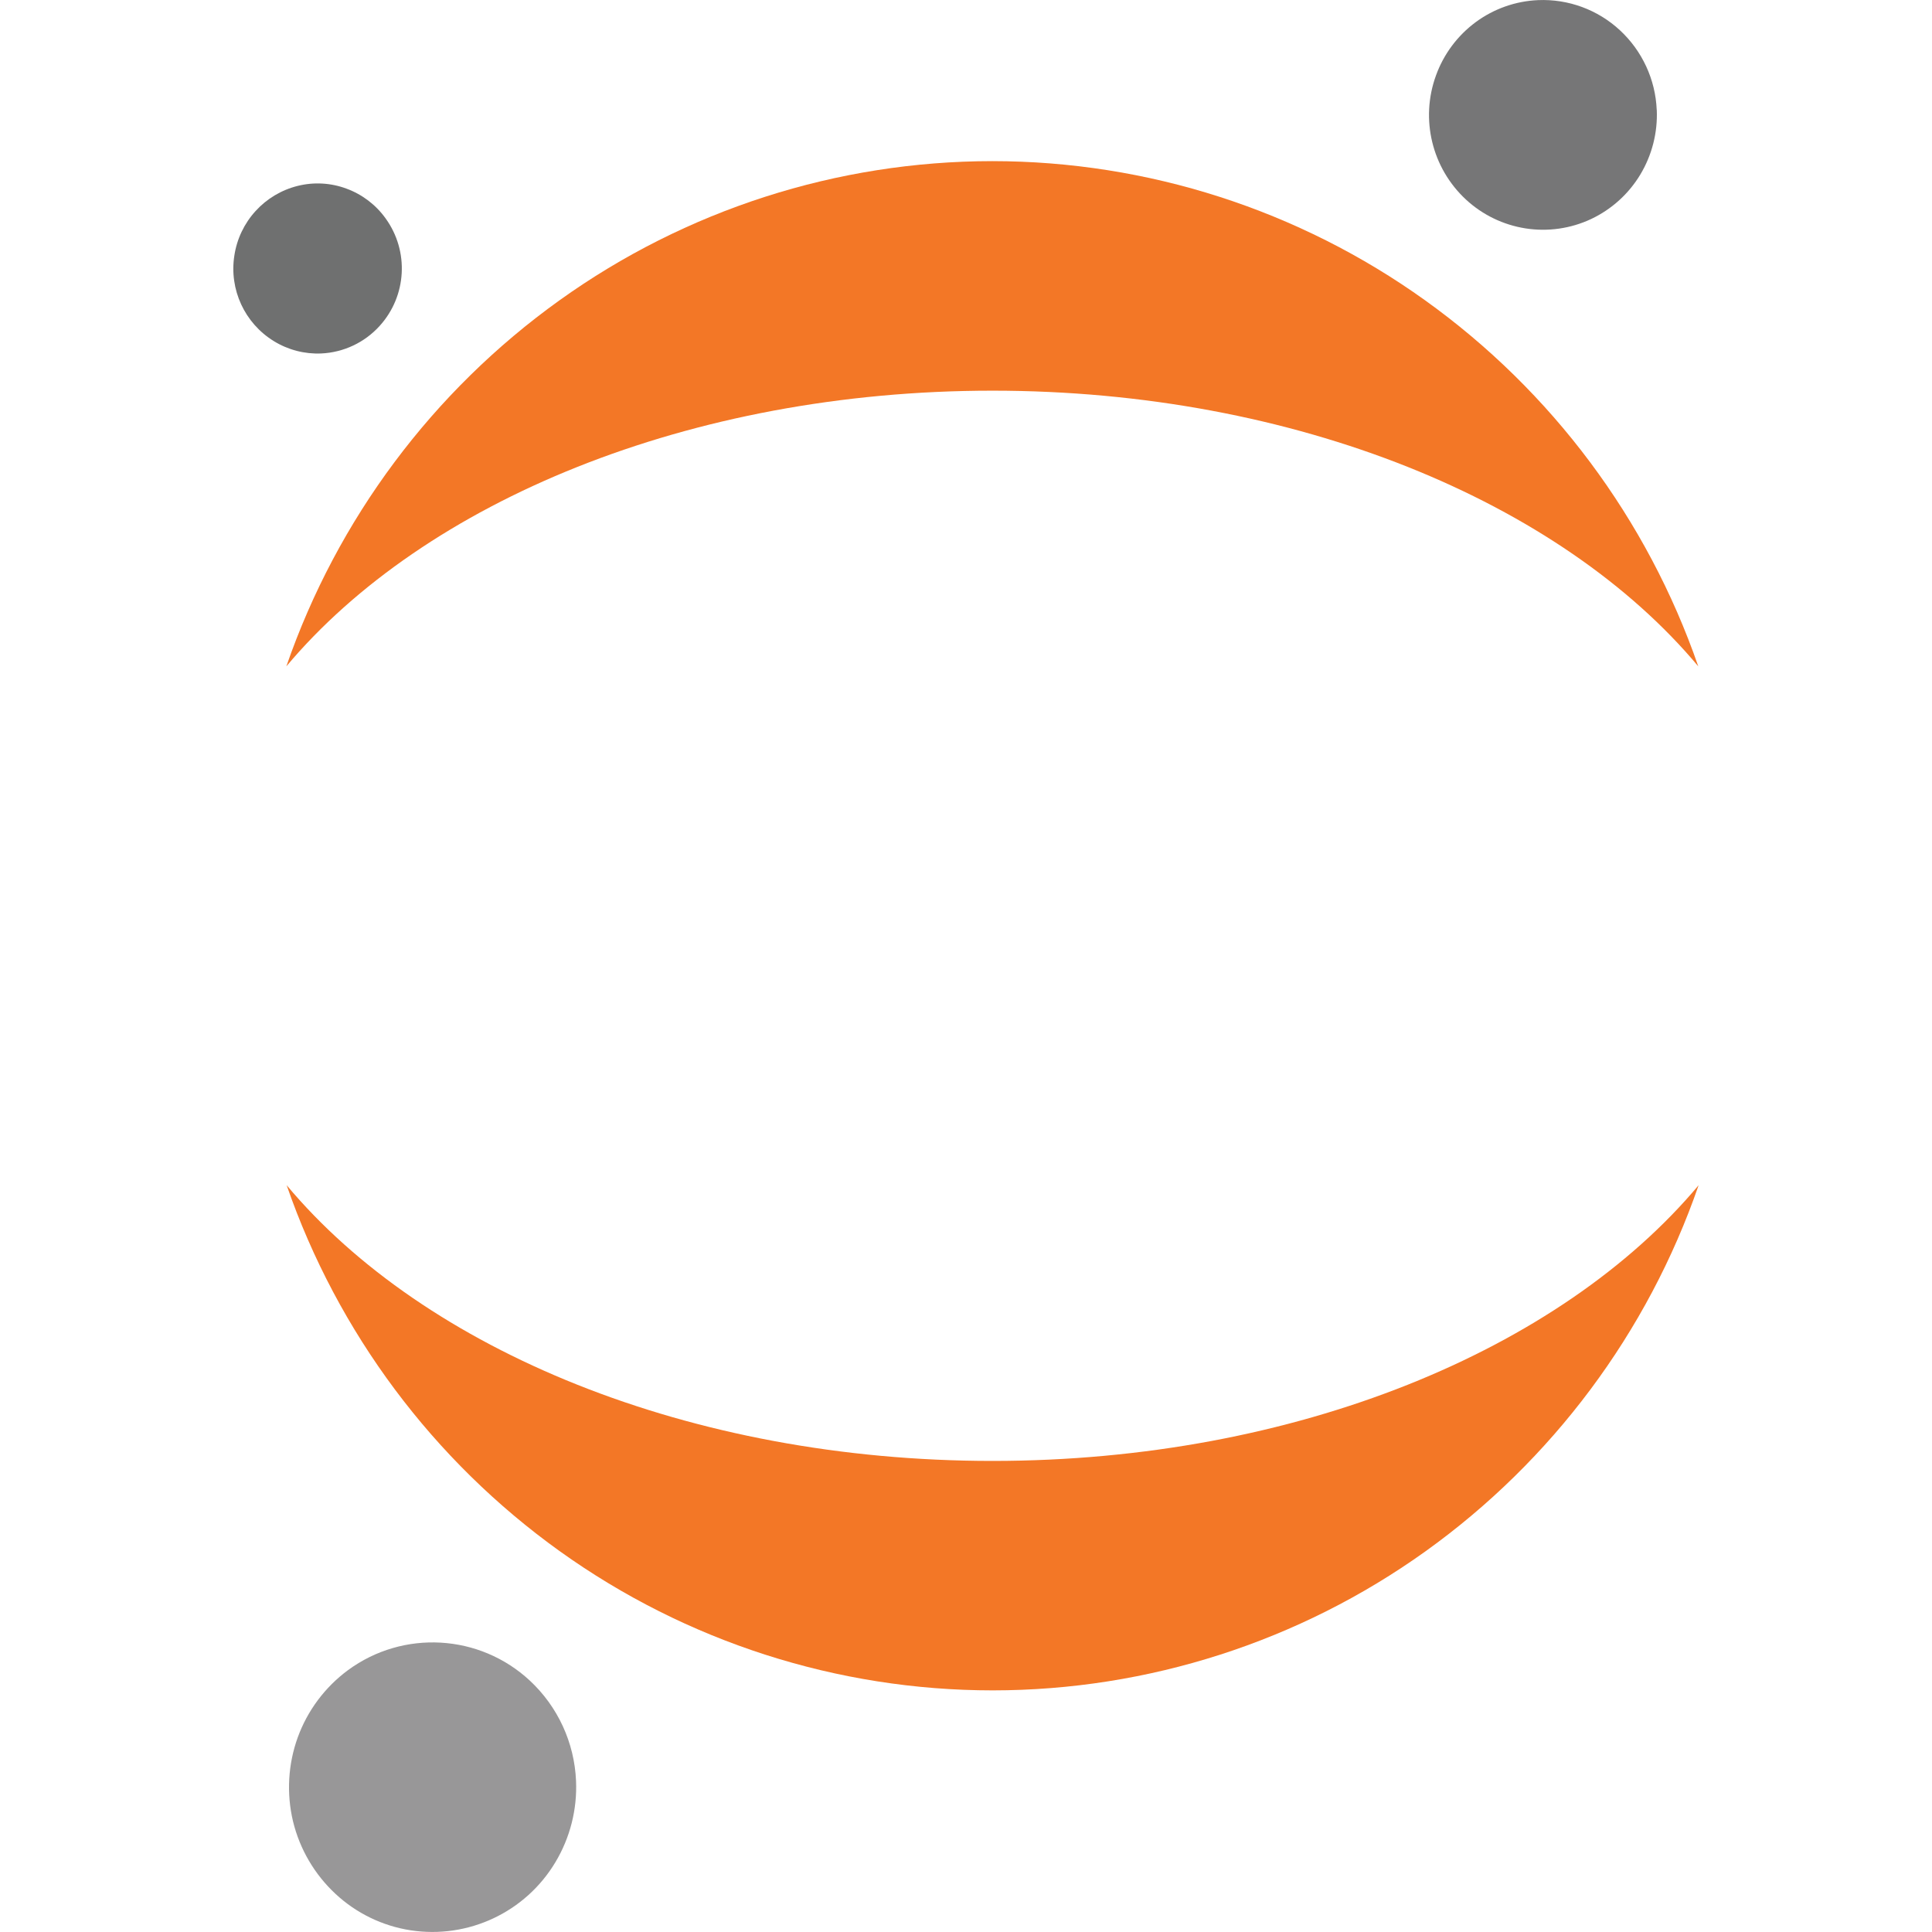
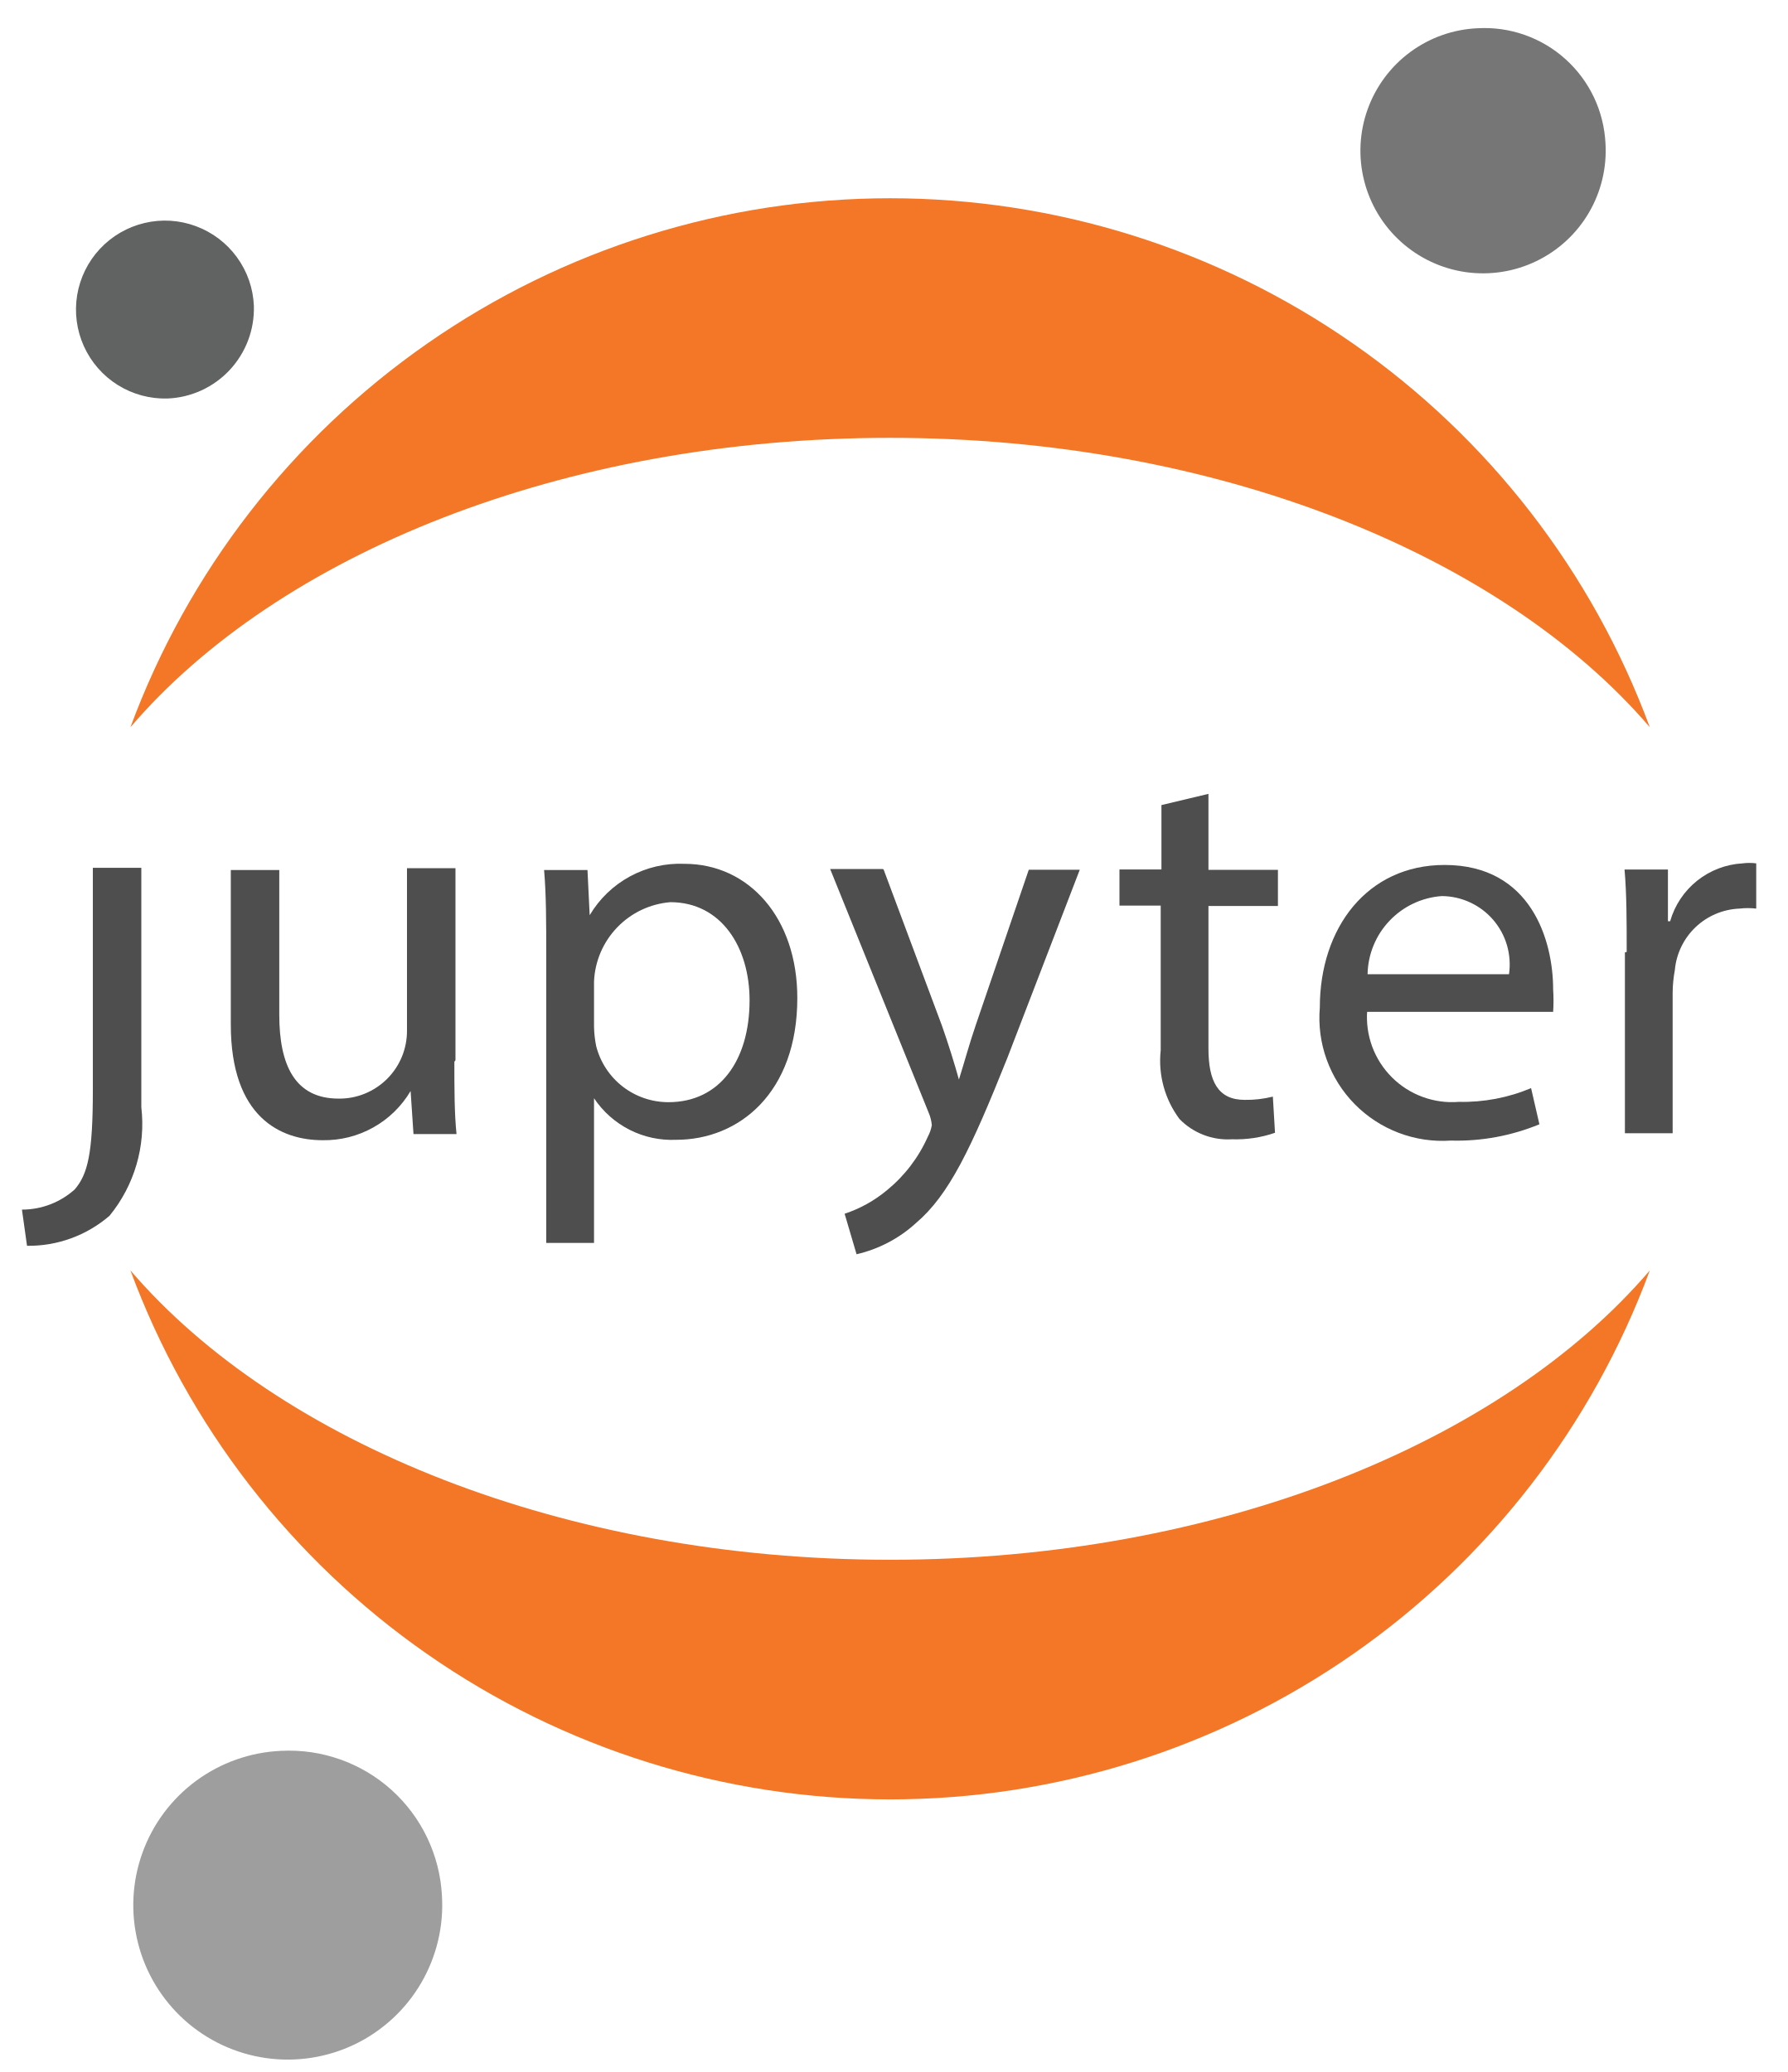
- <svg xmlns="http://www.w3.org/2000/svg" viewBox="0 0 128 128">
-   <path d="M109.766 7.281a7.691 7.691 0 01-1.09 4.282 7.583 7.583 0 01-3.262 2.949 7.49 7.49 0 01-4.34.62 7.525 7.525 0 01-3.953-1.913A7.642 7.642 0 0195.137 5a7.606 7.606 0 012.629-3.531 7.509 7.509 0 014.136-1.461 7.51 7.51 0 015.422 1.996 7.627 7.627 0 012.438 5.273zm0 0" fill="#767677" />
-   <path d="M65.758 96.79c-20.098 0-37.649-7.364-46.766-18.267a49.95 49.95 0 0018.102 24.254 49.251 49.251 0 0028.676 9.215 49.279 49.279 0 0028.675-9.215 49.917 49.917 0 0018.094-24.254C103.406 89.426 85.855 96.79 65.758 96.79zm0 0M65.75 25.883c20.098 0 37.652 7.367 46.766 18.265a49.95 49.95 0 00-18.102-24.253 49.27 49.27 0 00-28.672-9.22 49.27 49.27 0 00-28.672 9.22A49.909 49.909 0 0018.97 44.148C28.102 33.27 45.652 25.883 65.75 25.883zm0 0" fill="#f37726" />
-   <path d="M38.164 117.984a9.671 9.671 0 01-1.371 5.399 9.5 9.5 0 01-9.59 4.504 9.405 9.405 0 01-4.98-2.418 9.671 9.671 0 01-2.809-4.797 9.73 9.73 0 01.313-5.567 9.624 9.624 0 013.328-4.453 9.466 9.466 0 0112.043.688 9.63 9.63 0 013.066 6.648zm0 0" fill="#989798" />
-   <path d="M21.285 23.418a5.53 5.53 0 01-3.14-.816 5.627 5.627 0 01-2.618-5.672 5.612 5.612 0 011.407-2.95 5.593 5.593 0 012.789-1.664 5.46 5.46 0 013.238.184 5.539 5.539 0 012.586 1.969 5.66 5.66 0 01-.399 7.129 5.557 5.557 0 01-3.867 1.82zm0 0" fill="#6f7070" />
+ <svg xmlns="http://www.w3.org/2000/svg" xmlns:xlink="http://www.w3.org/1999/xlink" width="44" height="51" viewBox="0 0 44 51" version="2.0">
+   <g id="Canvas" transform="translate(-1640 -2453)">
+     <g id="Group" style="mix-blend-mode:normal;">
+       <g id="Group" style="mix-blend-mode:normal;">
+         <g id="Group" style="mix-blend-mode:normal;">
+           <g id="g" style="mix-blend-mode:normal;">
+             <g id="path" style="mix-blend-mode:normal;">
+               <g id="path9 fill" style="mix-blend-mode:normal;">
+                 <use xlink:href="#path0_fill" transform="translate(1640.54 2474.36)" fill="#4E4E4E" style="mix-blend-mode:normal;" />
+               </g>
+             </g>
+             <g id="path" style="mix-blend-mode:normal;">
+               <g id="path10 fill" style="mix-blend-mode:normal;">
+                 <use xlink:href="#path1_fill" transform="translate(1645.68 2474.37)" fill="#4E4E4E" style="mix-blend-mode:normal;" />
+               </g>
+             </g>
+             <g id="path" style="mix-blend-mode:normal;">
+               <g id="path11 fill" style="mix-blend-mode:normal;">
+                 <use xlink:href="#path2_fill" transform="translate(1653.39 2474.26)" fill="#4E4E4E" style="mix-blend-mode:normal;" />
+               </g>
+             </g>
+             <g id="path" style="mix-blend-mode:normal;">
+               <g id="path12 fill" style="mix-blend-mode:normal;">
+                 <use xlink:href="#path3_fill" transform="translate(1660.43 2474.39)" fill="#4E4E4E" style="mix-blend-mode:normal;" />
+               </g>
+             </g>
+             <g id="path" style="mix-blend-mode:normal;">
+               <g id="path13 fill" style="mix-blend-mode:normal;">
+                 <use xlink:href="#path4_fill" transform="translate(1667.55 2472.54)" fill="#4E4E4E" style="mix-blend-mode:normal;" />
+               </g>
+             </g>
+             <g id="path" style="mix-blend-mode:normal;">
+               <g id="path14 fill" style="mix-blend-mode:normal;">
+                 <use xlink:href="#path5_fill" transform="translate(1672.47 2474.29)" fill="#4E4E4E" style="mix-blend-mode:normal;" />
+               </g>
+             </g>
+             <g id="path" style="mix-blend-mode:normal;">
+               <g id="path15 fill" style="mix-blend-mode:normal;">
+                 <use xlink:href="#path6_fill" transform="translate(1679.98 2474.24)" fill="#4E4E4E" style="mix-blend-mode:normal;" />
+               </g>
+             </g>
+           </g>
+         </g>
+         <g id="g" style="mix-blend-mode:normal;">
+           <g id="path" style="mix-blend-mode:normal;">
+             <g id="path16 fill" style="mix-blend-mode:normal;">
+               <use xlink:href="#path7_fill" transform="translate(1673.48 2453.69)" fill="#767677" style="mix-blend-mode:normal;" />
+             </g>
+           </g>
+           <g id="path" style="mix-blend-mode:normal;">
+             <g id="path17 fill" style="mix-blend-mode:normal;">
+               <use xlink:href="#path8_fill" transform="translate(1643.21 2484.27)" fill="#F37726" style="mix-blend-mode:normal;" />
+             </g>
+           </g>
+           <g id="path" style="mix-blend-mode:normal;">
+             <g id="path18 fill" style="mix-blend-mode:normal;">
+               <use xlink:href="#path9_fill" transform="translate(1643.21 2457.88)" fill="#F37726" style="mix-blend-mode:normal;" />
+             </g>
+           </g>
+           <g id="path" style="mix-blend-mode:normal;">
+             <g id="path19 fill" style="mix-blend-mode:normal;">
+               <use xlink:href="#path10_fill" transform="translate(1643.28 2496.09)" fill="#9E9E9E" style="mix-blend-mode:normal;" />
+             </g>
+           </g>
+           <g id="path" style="mix-blend-mode:normal;">
+             <g id="path20 fill" style="mix-blend-mode:normal;">
+               <use xlink:href="#path11_fill" transform="translate(1641.87 2458.43)" fill="#616262" style="mix-blend-mode:normal;" />
+             </g>
+           </g>
+         </g>
+       </g>
+     </g>
+   </g>
+   <defs>
+     <path id="path0_fill" d="M 1.745 5.475C 1.745 7.033 1.62 7.541 1.3 7.915C 0.943 8.236 0.48 8.414 0 8.413L 0.125 9.304C 0.869 9.314 1.591 9.051 2.155 8.565C 2.458 8.195 2.683 7.768 2.818 7.309C 2.953 6.85 2.993 6.369 2.938 5.894L 2.938 0L 1.745 0L 1.745 5.44L 1.745 5.475Z" />
+     <path id="path1_fill" d="M 5.502 4.763C 5.502 5.431 5.502 6.027 5.555 6.544L 4.496 6.544L 4.425 5.484C 4.203 5.859 3.886 6.169 3.506 6.381C 3.126 6.594 2.697 6.702 2.261 6.695C 1.229 6.695 0 6.134 0 3.846L 0 0.045L 1.193 0.045L 1.193 3.606C 1.193 4.843 1.576 5.671 2.653 5.671C 2.875 5.674 3.095 5.632 3.3 5.548C 3.505 5.464 3.691 5.34 3.848 5.184C 4.005 5.027 4.129 4.84 4.213 4.635C 4.296 4.43 4.338 4.21 4.336 3.989L 4.336 0L 5.529 0L 5.529 4.727L 5.502 4.763Z" />
+     <path id="path2_fill" d="M 0.053 2.273C 0.053 1.445 0.053 0.768 0 0.154L 1.068 0.154L 1.122 1.267C 1.36 0.865 1.702 0.535 2.113 0.312C 2.524 0.089 2.988 -0.018 3.454 0.002C 5.039 0.002 6.232 1.329 6.232 3.305C 6.232 5.638 4.799 6.795 3.25 6.795C 2.853 6.813 2.459 6.728 2.105 6.549C 1.751 6.369 1.449 6.102 1.229 5.772L 1.229 5.772L 1.229 9.333L 0.053 9.333L 0.053 2.299L 0.053 2.273ZM 1.229 4.009C 1.232 4.17 1.25 4.331 1.282 4.489C 1.383 4.885 1.613 5.235 1.935 5.485C 2.258 5.735 2.655 5.87 3.063 5.869C 4.318 5.869 5.057 4.846 5.057 3.359C 5.057 2.059 4.362 0.946 3.107 0.946C 2.61 0.987 2.145 1.207 1.8 1.566C 1.454 1.925 1.251 2.398 1.229 2.896L 1.229 4.009Z" />
+     <path id="path3_fill" d="M 1.318 0.018L 2.751 3.855C 2.902 4.282 3.063 4.799 3.169 5.182C 3.294 4.79 3.428 4.291 3.588 3.828L 4.888 0.018L 6.143 0.018L 4.362 4.647C 3.472 6.873 2.929 8.022 2.11 8.716C 1.697 9.093 1.194 9.357 0.65 9.482L 0.356 8.485C 0.737 8.359 1.09 8.163 1.398 7.906C 1.832 7.552 2.177 7.1 2.404 6.588C 2.452 6.499 2.486 6.403 2.502 6.303C 2.492 6.196 2.465 6.091 2.422 5.992L 0 0L 1.3 0L 1.318 0.018Z" />
+     <path id="path4_fill" d="M 2.19 0L 2.19 1.87L 3.9 1.87L 3.9 2.76L 2.19 2.76L 2.19 6.268C 2.19 7.069 2.422 7.532 3.08 7.532C 3.314 7.536 3.548 7.509 3.775 7.452L 3.828 8.342C 3.488 8.46 3.129 8.514 2.769 8.502C 2.53 8.517 2.292 8.48 2.069 8.394C 1.846 8.308 1.644 8.175 1.478 8.004C 1.115 7.519 0.95 6.914 1.015 6.312L 1.015 2.751L 0 2.751L 0 1.861L 1.033 1.861L 1.033 0.276L 2.19 0Z" />
+     <path id="path5_fill" d="M 1.177 3.579C 1.153 3.881 1.195 4.185 1.299 4.469C 1.404 4.753 1.569 5.011 1.783 5.225C 1.997 5.44 2.256 5.605 2.54 5.709C 2.824 5.814 3.128 5.856 3.43 5.831C 4.04 5.845 4.647 5.73 5.21 5.493L 5.415 6.383C 4.724 6.668 3.981 6.805 3.234 6.784C 2.798 6.814 2.361 6.749 1.953 6.594C 1.545 6.439 1.175 6.198 0.869 5.887C 0.563 5.576 0.328 5.202 0.18 4.791C 0.031 4.381 -0.026 3.943 0.011 3.508C 0.011 1.549 1.177 0 3.082 0C 5.219 0 5.753 1.87 5.753 3.063C 5.765 3.246 5.765 3.431 5.753 3.615L 1.15 3.615L 1.177 3.579ZM 4.667 2.689C 4.701 2.451 4.684 2.208 4.617 1.977C 4.55 1.746 4.434 1.533 4.277 1.35C 4.12 1.168 3.926 1.022 3.707 0.921C 3.489 0.82 3.252 0.767 3.011 0.766C 2.522 0.801 2.064 1.018 1.726 1.374C 1.388 1.729 1.196 2.198 1.186 2.689L 4.667 2.689Z" />
+     <path id="path6_fill" d="M 0.053 2.192C 0.053 1.427 0.053 0.768 0 0.162L 1.068 0.162L 1.068 1.436L 1.122 1.436C 1.234 1.043 1.466 0.694 1.785 0.439C 2.104 0.184 2.494 0.034 2.902 0.011C 3.015 -0.004 3.128 -0.004 3.241 0.011L 3.241 1.124C 3.105 1.108 2.967 1.108 2.831 1.124C 2.427 1.14 2.042 1.302 1.749 1.58C 1.456 1.859 1.274 2.235 1.238 2.637C 1.204 2.82 1.186 3.004 1.184 3.189L 1.184 6.653L 0.009 6.653L 0.009 2.201L 0.053 2.192Z" />
+     <path id="path7_fill" d="M 6.031 2.836C 6.067 3.434 5.925 4.029 5.622 4.546C 5.319 5.063 4.869 5.478 4.329 5.738C 3.789 5.999 3.184 6.092 2.591 6.008C 1.998 5.923 1.443 5.663 0.998 5.262C 0.553 4.861 0.237 4.337 0.091 3.755C -0.055 3.174 -0.025 2.563 0.178 1.999C 0.381 1.435 0.747 0.944 1.229 0.589C 1.712 0.234 2.289 0.03 2.888 0.005C 3.28 -0.017 3.673 0.039 4.044 0.17C 4.415 0.301 4.756 0.503 5.048 0.767C 5.34 1.03 5.577 1.348 5.746 1.703C 5.914 2.058 6.011 2.443 6.031 2.836L 6.031 2.836Z" />
+     <path id="path8_fill" d="M 18.696 7.122C 10.684 7.122 3.641 4.247 0 0C 1.413 3.82 3.962 7.116 7.305 9.444C 10.647 11.772 14.623 13.02 18.696 13.02C 22.77 13.02 26.745 11.772 30.088 9.444C 33.43 7.116 35.98 3.82 37.392 4.0486e-13C 33.76 4.247 26.744 7.122 18.696 7.122Z" />
+     <path id="path9_fill" d="M 18.696 5.897C 26.709 5.897 33.751 8.773 37.392 13.02C 35.98 9.199 33.43 5.903 30.088 3.576C 26.745 1.248 22.77 4.0486e-13 18.696 0C 14.623 4.0486e-13 10.647 1.248 7.305 3.576C 3.962 5.903 1.413 9.199 0 13.02C 3.641 8.764 10.648 5.897 18.696 5.897Z" />
+     <path id="path10_fill" d="M 7.596 3.567C 7.643 4.32 7.464 5.07 7.083 5.722C 6.703 6.373 6.136 6.897 5.457 7.226C 4.777 7.554 4.015 7.673 3.268 7.567C 2.52 7.461 1.822 7.135 1.26 6.631C 0.699 6.126 0.3 5.466 0.116 4.734C -0.069 4.002 -0.032 3.232 0.223 2.521C 0.477 1.81 0.938 1.192 1.545 0.744C 2.153 0.296 2.88 0.039 3.634 0.005C 4.128 -0.021 4.622 0.05 5.089 0.215C 5.555 0.379 5.985 0.634 6.353 0.965C 6.721 1.296 7.02 1.696 7.233 2.142C 7.446 2.589 7.57 3.073 7.596 3.567L 7.596 3.567Z" />
+     <path id="path11_fill" d="M 2.251 4.379C 1.819 4.391 1.393 4.275 1.027 4.046C 0.661 3.817 0.371 3.484 0.194 3.091C 0.016 2.697 -0.041 2.259 0.029 1.833C 0.1 1.407 0.294 1.011 0.589 0.696C 0.884 0.38 1.266 0.158 1.686 0.059C 2.106 -0.041 2.546 -0.014 2.951 0.137C 3.356 0.287 3.708 0.553 3.962 0.903C 4.216 1.252 4.361 1.669 4.378 2.1C 4.395 2.684 4.181 3.25 3.783 3.677C 3.385 4.104 2.834 4.356 2.251 4.379Z" />
+   </defs>
</svg>
